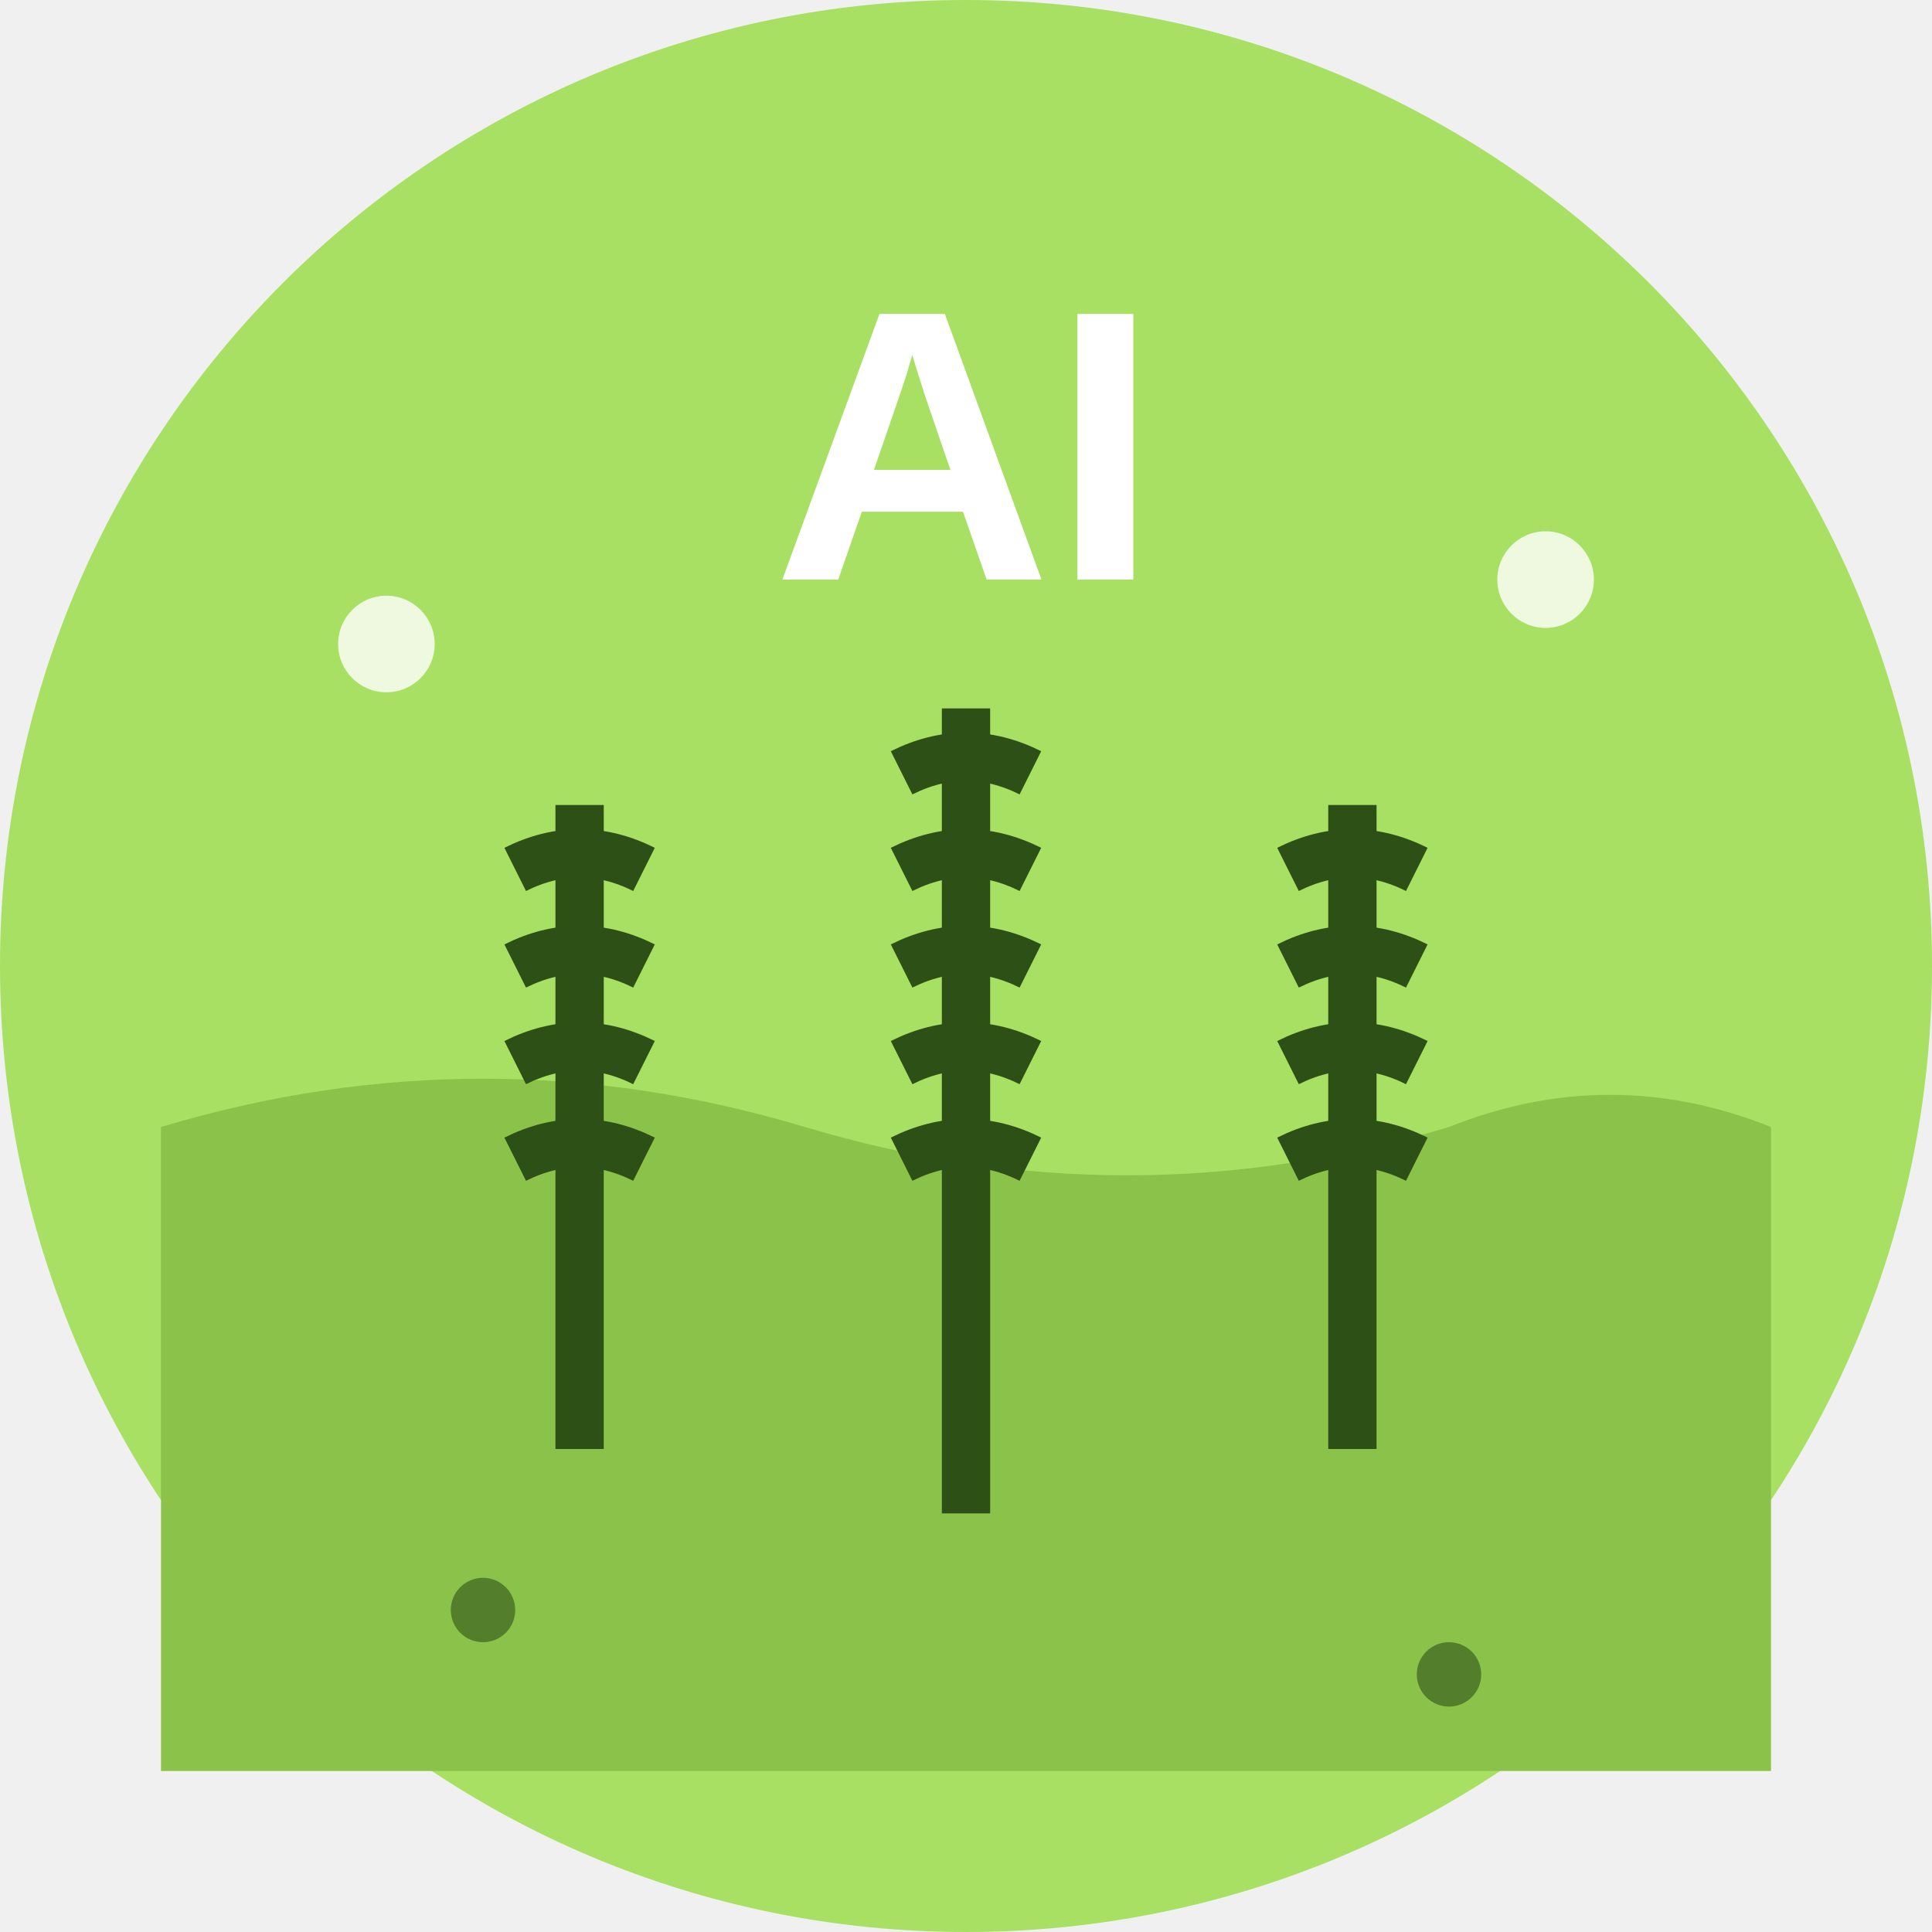
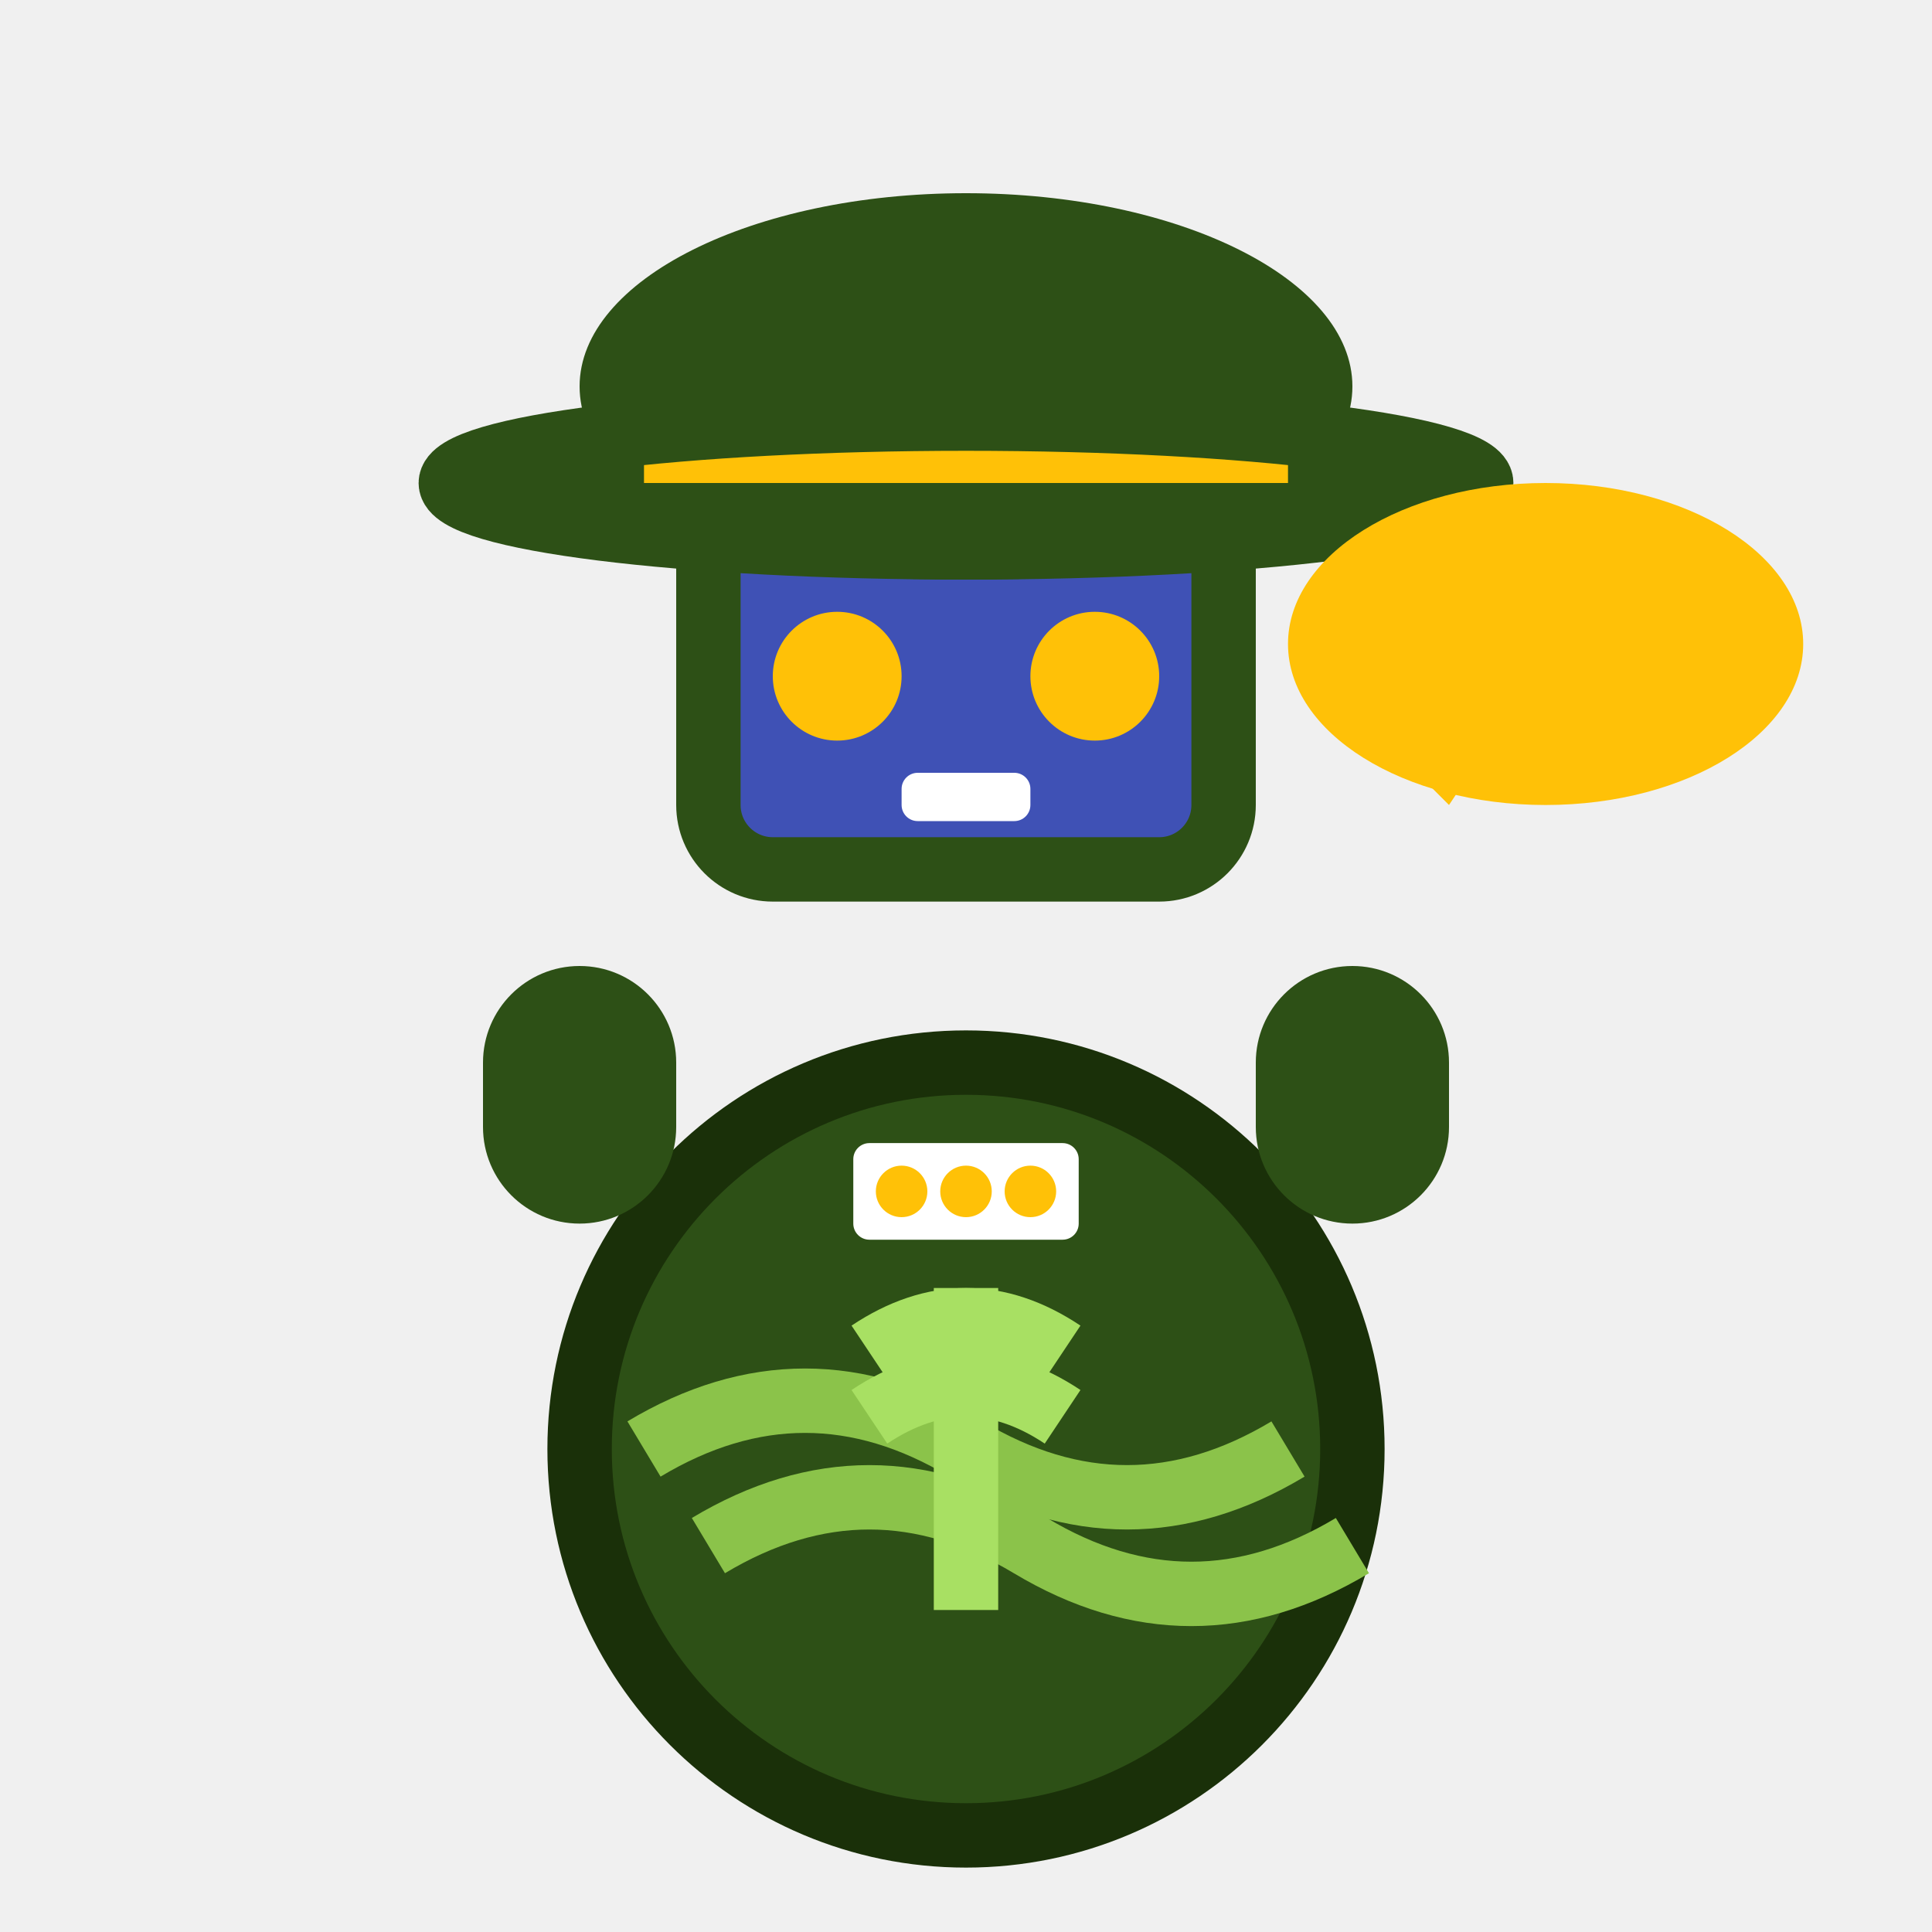
<svg xmlns="http://www.w3.org/2000/svg" width="60" height="60" viewBox="0 0 60 60">
-   <circle cx="30" cy="30" r="30" fill="#a8e063" />
-   <path d="M5 35 Q15 32 25 35 Q35 38 45 35 Q50 33 55 35 L55 55 L5 55 Z" fill="#8bc34a" />
-   <g stroke="#2d5016" stroke-width="1.5" fill="none">
-     <path d="M18 45 L18 25" />
-     <path d="M16 27 Q18 26 20 27" />
-     <path d="M16 30 Q18 29 20 30" />
-     <path d="M16 33 Q18 32 20 33" />
-     <path d="M16 36 Q18 35 20 36" />
-     <path d="M30 47 L30 22" />
-     <path d="M28 24 Q30 23 32 24" />
-     <path d="M28 27 Q30 26 32 27" />
-     <path d="M28 30 Q30 29 32 30" />
-     <path d="M28 33 Q30 32 32 33" />
-     <path d="M28 36 Q30 35 32 36" />
-     <path d="M42 45 L42 25" />
-     <path d="M40 27 Q42 26 44 27" />
-     <path d="M40 30 Q42 29 44 30" />
-     <path d="M40 33 Q42 32 44 33" />
-     <path d="M40 36 Q42 35 44 36" />
-   </g>
-   <text x="30" y="18" font-family="Arial, sans-serif" font-size="12" font-weight="bold" text-anchor="middle" fill="white">AI</text>
-   <circle cx="12" cy="20" r="1.5" fill="#ffffff" opacity="0.8" />
-   <circle cx="48" cy="18" r="1.5" fill="#ffffff" opacity="0.8" />
-   <circle cx="15" cy="50" r="1" fill="#2d5016" opacity="0.6" />
-   <circle cx="45" cy="52" r="1" fill="#2d5016" opacity="0.6" />
+   <circle cx="30" cy="45" r="12" fill="#2d5016" stroke="#1a3009" stroke-width="2" />
+   <path d="M20 45 Q25 42 30 45 Q35 48 40 45" fill="none" stroke="#8bc34a" stroke-width="2" />
+   <path d="M22 48 Q27 45 32 48 Q37 51 42 48" fill="none" stroke="#8bc34a" stroke-width="2" />
+   <path d="M30 40 L30 50" stroke="#a8e063" stroke-width="2" />
+   <path d="M27 42 Q30 40 33 42" fill="none" stroke="#a8e063" stroke-width="2" />
+   <path d="M27 44 Q30 42 33 44" fill="none" stroke="#a8e063" stroke-width="2" />
+   <rect x="22" y="15" width="16" height="12" rx="2" fill="#3f51b5" stroke="#2d5016" stroke-width="2" />
+   <circle cx="26" cy="21" r="2" fill="#ffc107" />
+   <circle cx="34" cy="21" r="2" fill="#ffc107" />
+   <rect x="28" y="24" width="4" height="1.5" rx="0.5" fill="#ffffff" />
+   <ellipse cx="30" cy="15" rx="14" ry="3" fill="#2d5016" />
+   <ellipse cx="30" cy="12" rx="12" ry="6" fill="#2d5016" />
+   <rect x="20" y="13" width="20" height="2" fill="#ffc107" />
+   <ellipse cx="30" cy="15" rx="16" ry="2" fill="none" stroke="#2d5016" stroke-width="2" />
+   <rect x="15" y="30" width="6" height="8" rx="3" fill="#2d5016" />
+   <rect x="39" y="30" width="6" height="8" rx="3" fill="#2d5016" />
+   <ellipse cx="48" cy="20" rx="8" ry="5" fill="#ffc107" />
+   <path d="M42 22 L45 25 L47 22" fill="#ffc107" />
+   <rect x="26" y="35" width="8" height="4" rx="1" fill="#ffffff" stroke="#2d5016" />
+   <circle cx="28" cy="37" r="0.8" fill="#ffc107" />
+   <circle cx="30" cy="37" r="0.8" fill="#ffc107" />
+   <circle cx="32" cy="37" r="0.8" fill="#ffc107" />
</svg>
